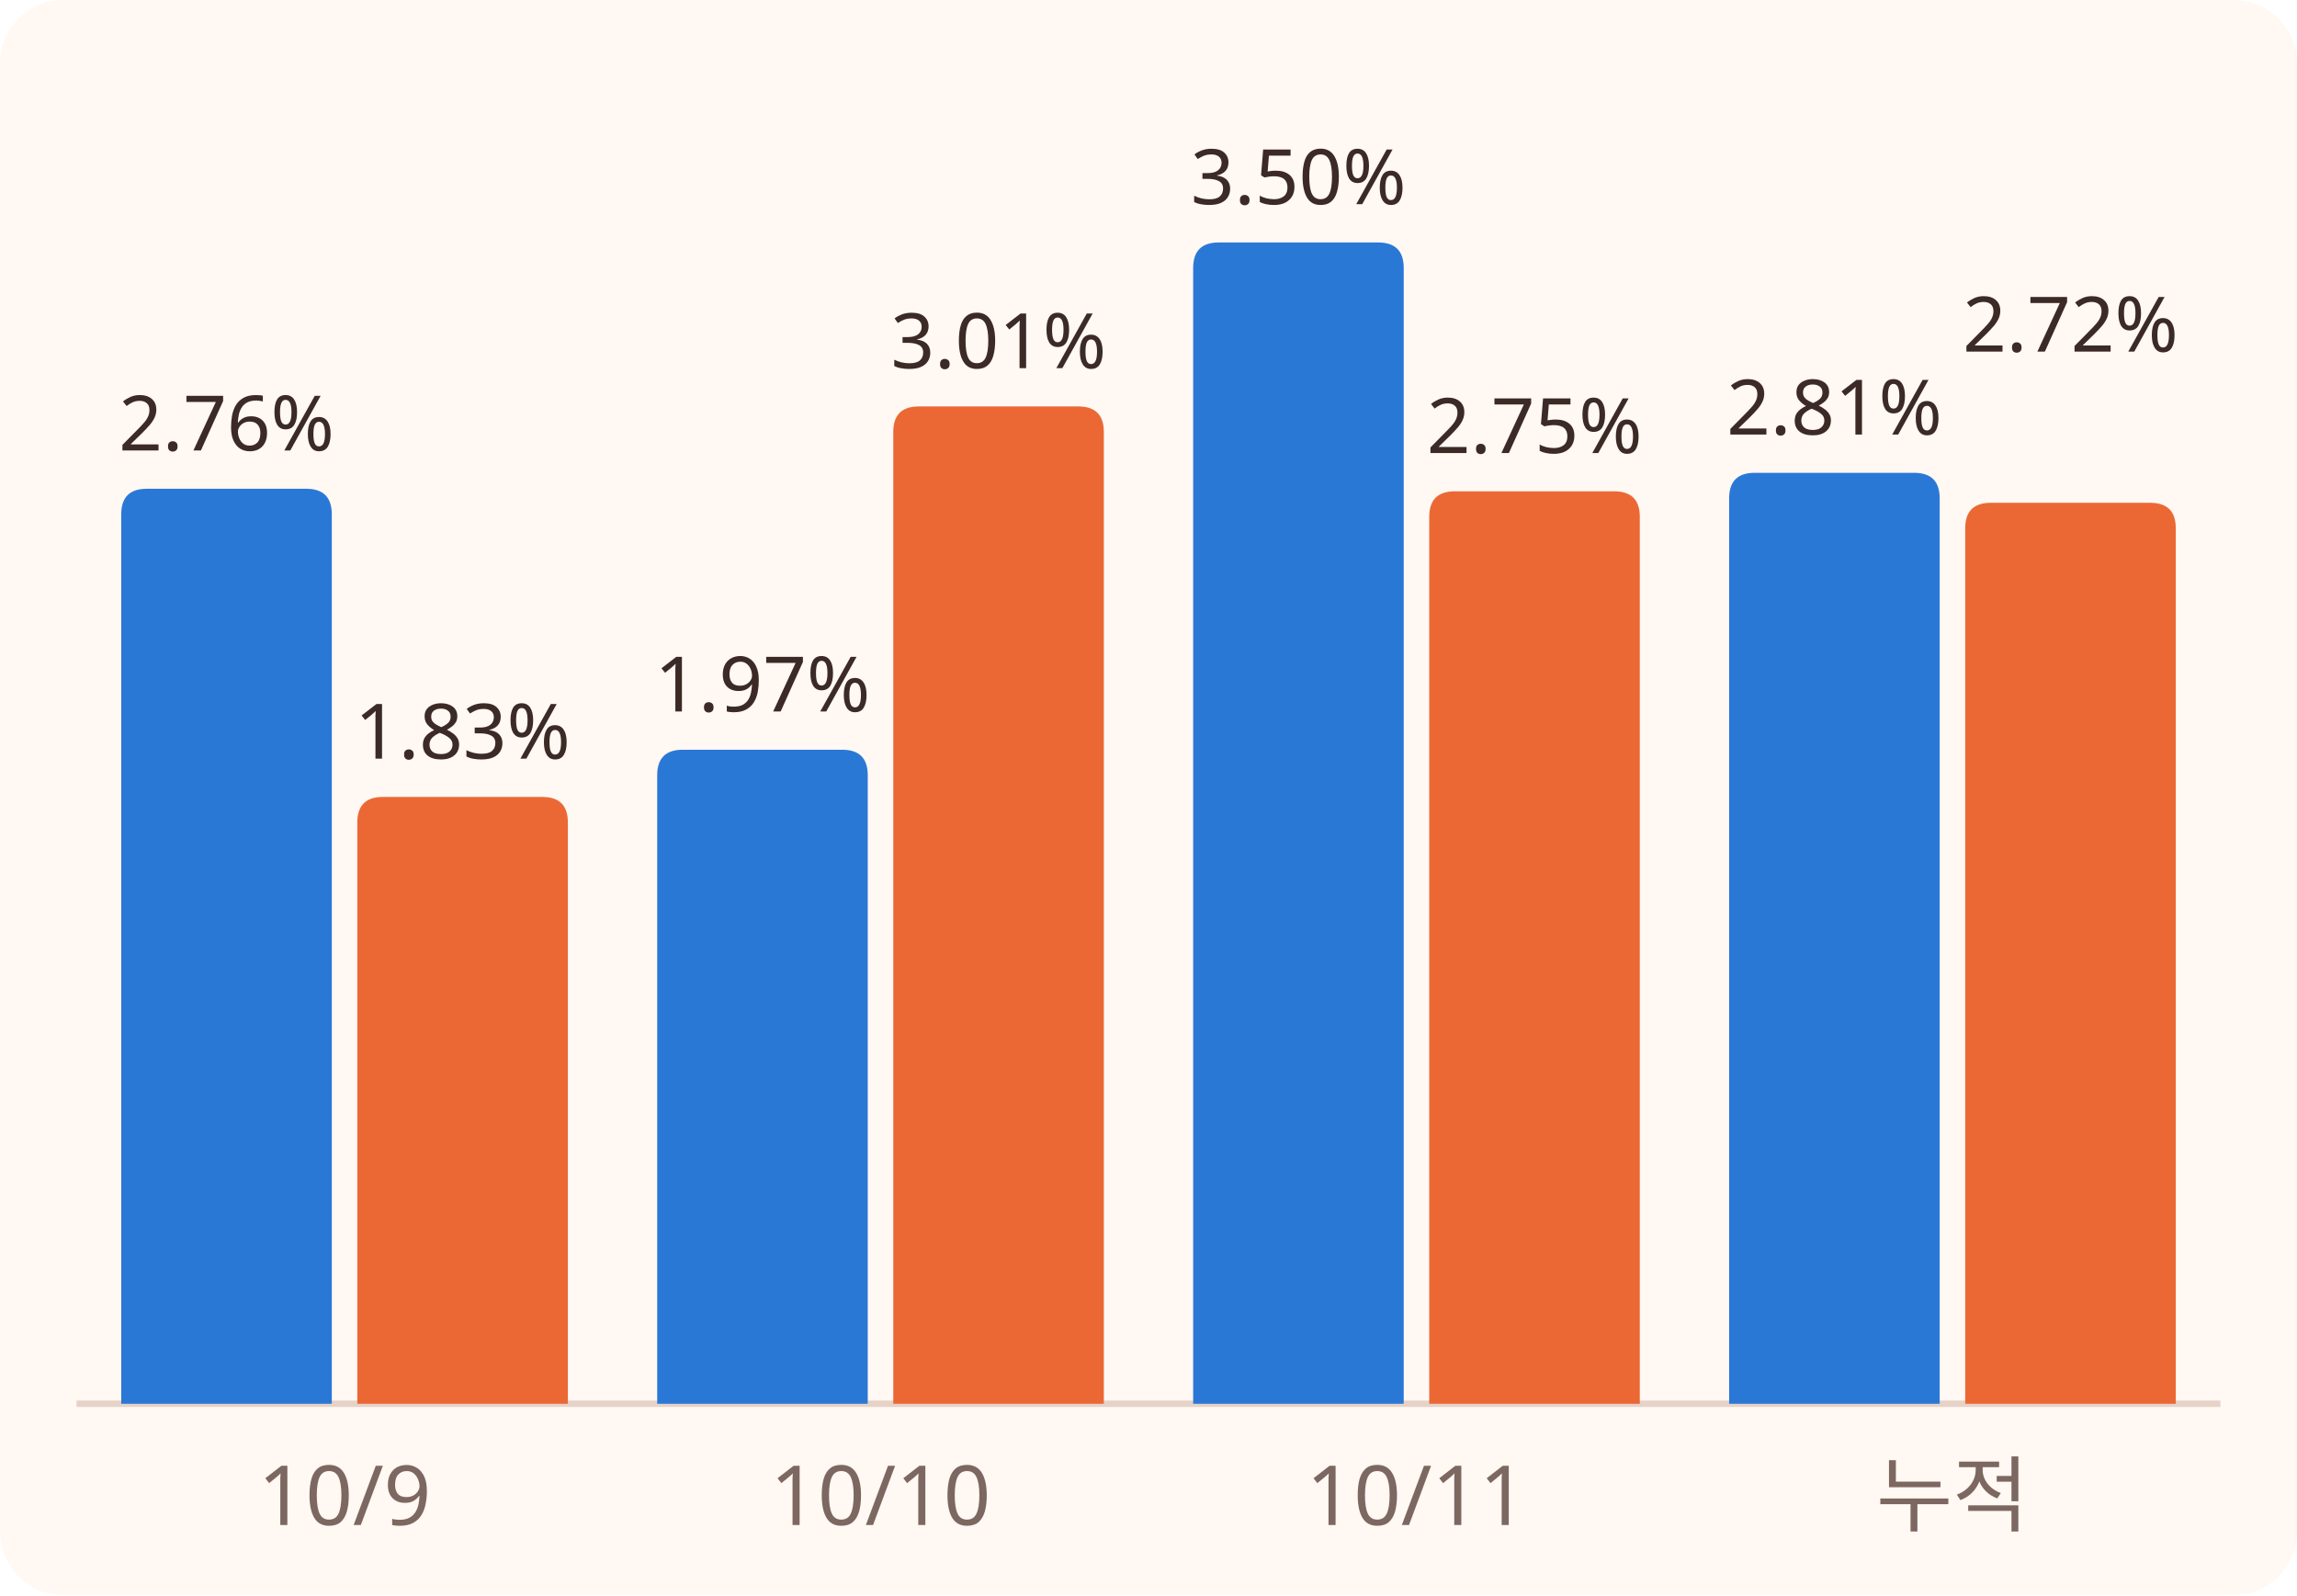
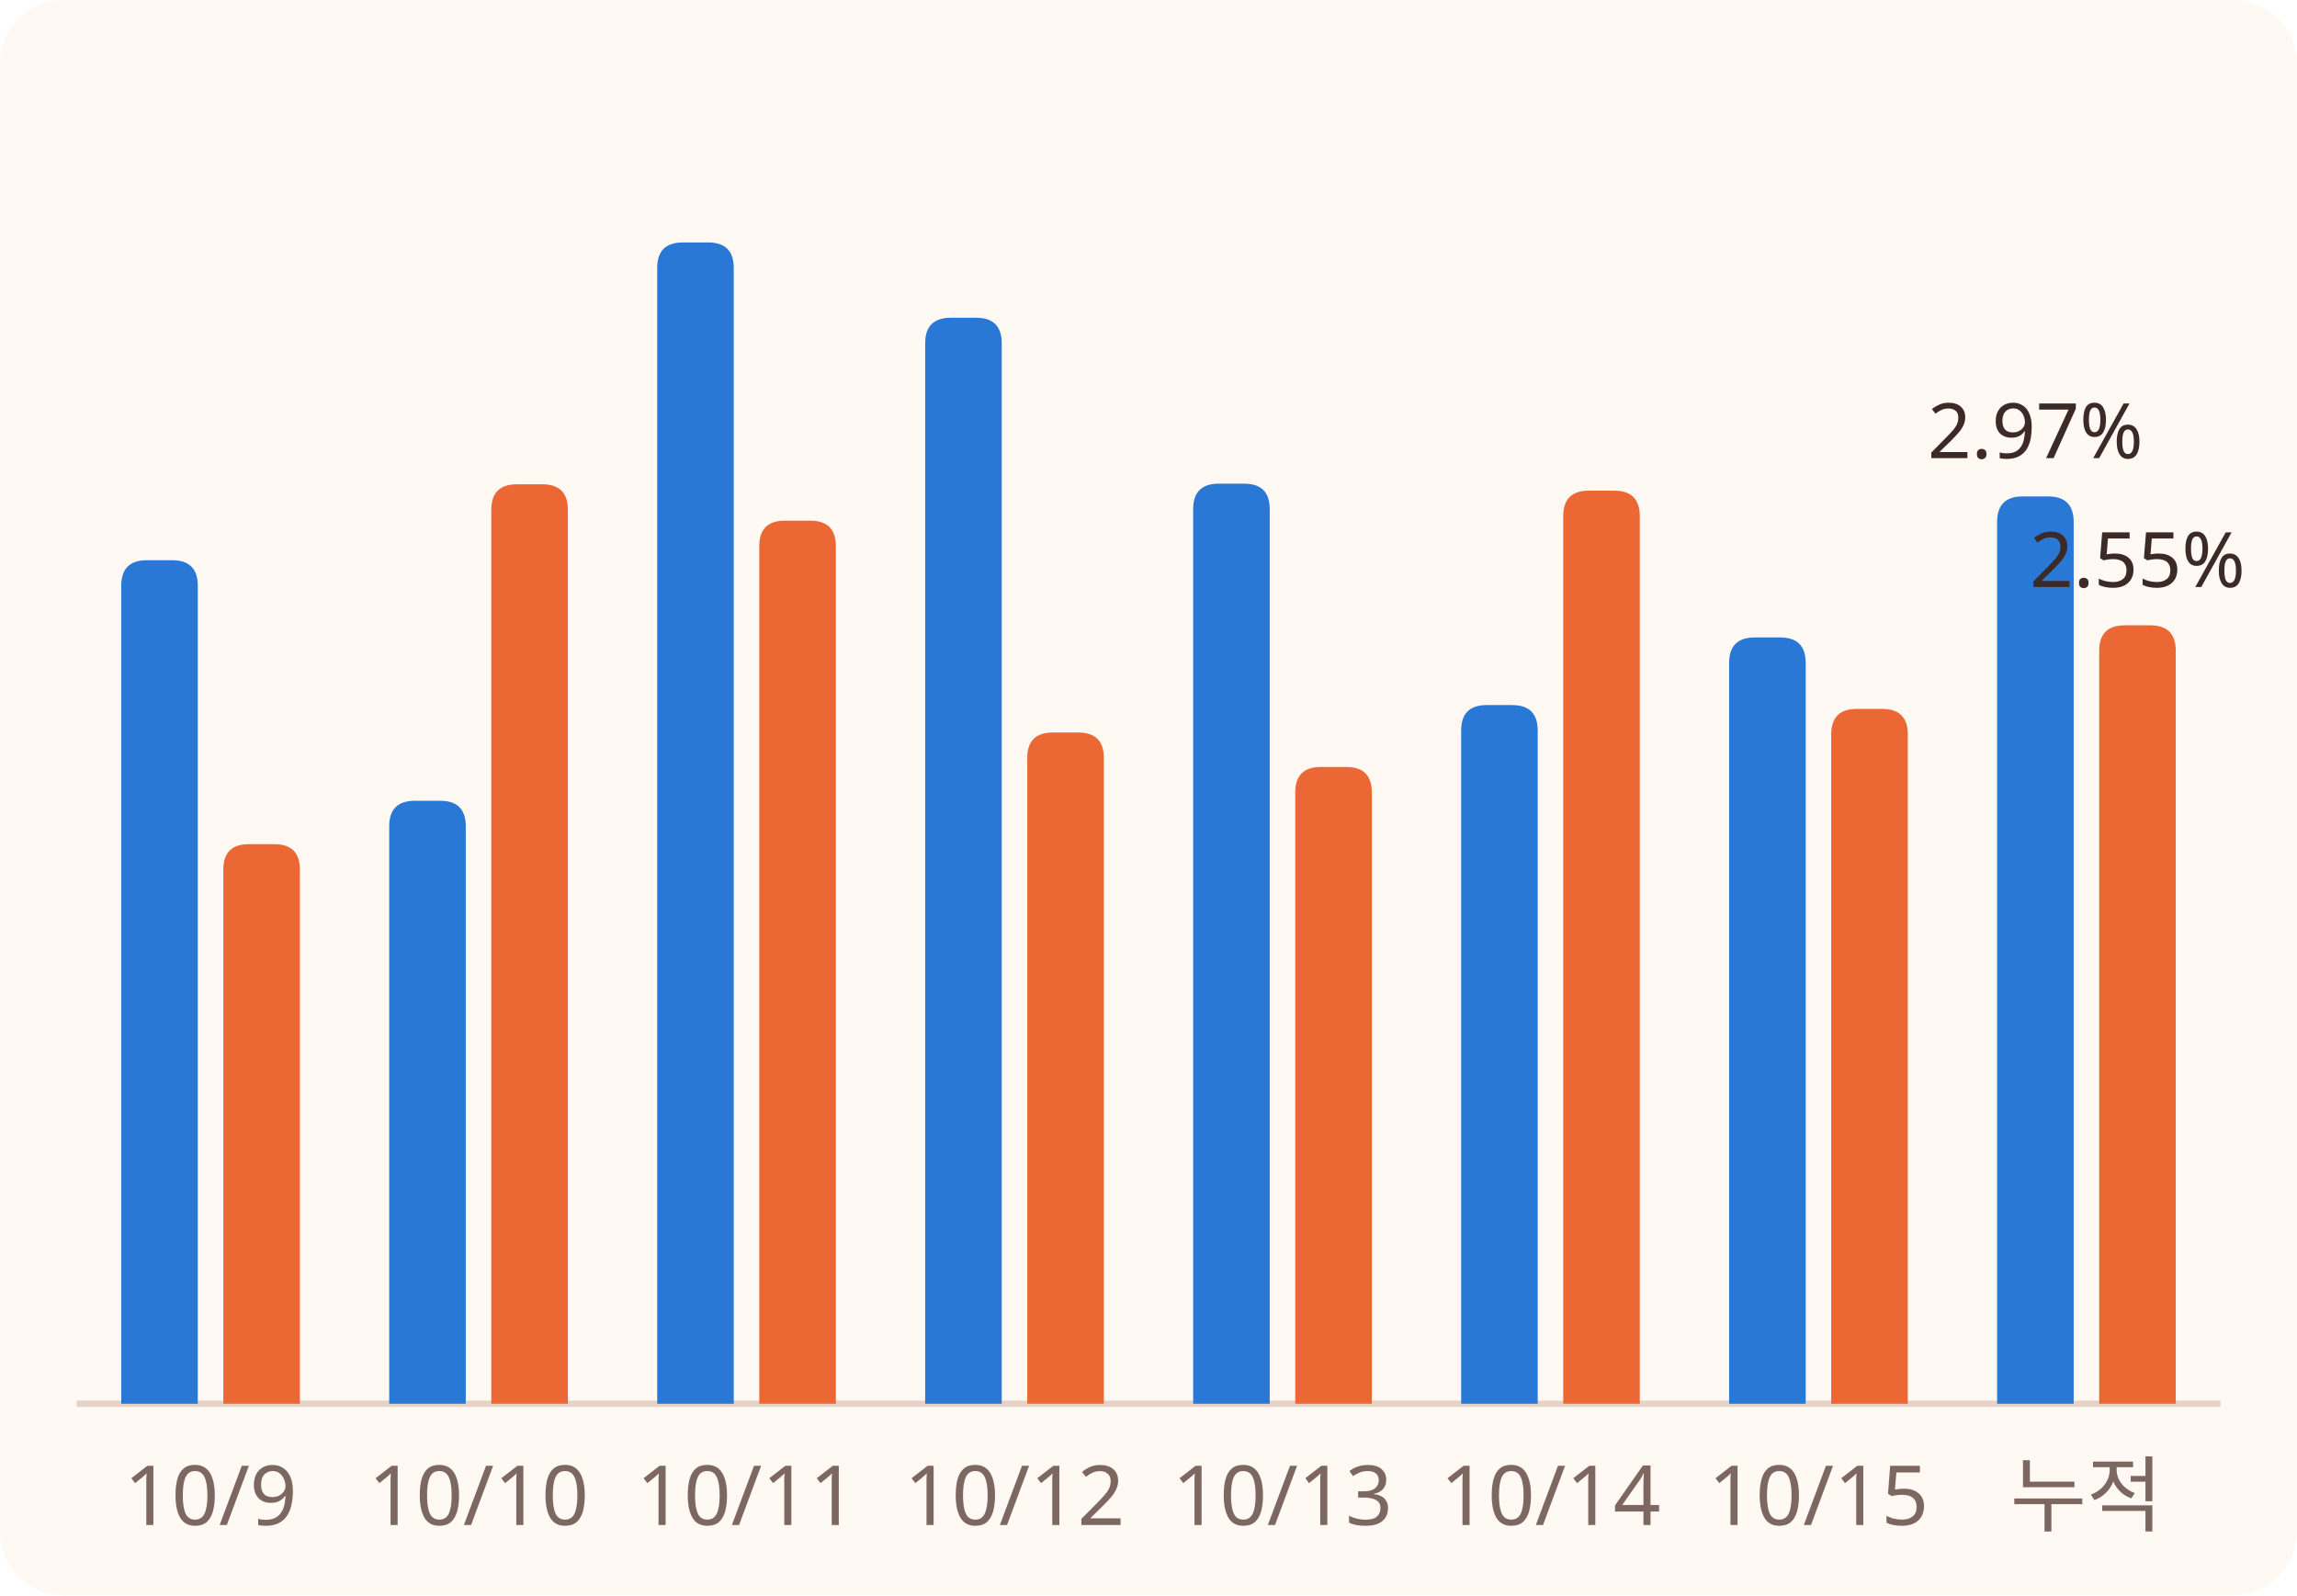
<svg xmlns="http://www.w3.org/2000/svg" class="vz" viewBox="0 0 360 250" role="img">
  <style>
.vz text{font-family:"Noto Sans KR","Apple SD Gothic Neo",sans-serif}
.vz-t{fill:#3B2A25}.vz-s{fill:#7D6761}.vz-g{stroke:#E6D2C6}
.vz-a{fill:#2a78d6}.vz-b{fill:#eb6834}.vz-la{stroke:#2a78d6}.vz-lb{stroke:#eb6834}.vz-ring{stroke:#FFF8F3}
</style>
  <rect width="100%" height="100%" rx="10" fill="#FFF8F3" />
  <line class="vz-g" x1="12" x2="348" y1="220" y2="220" />
-   <path class="vz-a" data-h="143.41" d="M19.0,220.0 V80.6 Q19.0,76.6 23.0,76.6 H48.0 Q52.0,76.6 52.0,80.6 V220.0 Z" />
-   <text class="vz-t" x="35.5" y="70.6" text-anchor="middle" font-size="12">2.76%</text>
-   <path class="vz-b" data-h="95.14" d="M56.0,220.0 V128.9 Q56.0,124.9 60.0,124.9 H85.0 Q89.0,124.9 89.0,128.9 V220.0 Z" />
-   <text class="vz-t" x="72.5" y="118.9" text-anchor="middle" font-size="12">1.83%</text>
-   <text class="vz-s" x="54.0" y="239.0" text-anchor="middle" font-size="13">10/9</text>
-   <path class="vz-a" data-h="102.49" d="M103.0,220.0 V121.5 Q103.0,117.5 107.0,117.5 H132.0 Q136.0,117.5 136.0,121.5 V220.0 Z" />
-   <text class="vz-t" x="119.5" y="111.5" text-anchor="middle" font-size="12">1.97%</text>
-   <path class="vz-b" data-h="156.29" d="M140.0,220.0 V67.7 Q140.0,63.7 144.0,63.7 H169.0 Q173.0,63.7 173.0,67.7 V220.0 Z" />
-   <text class="vz-t" x="156.5" y="57.7" text-anchor="middle" font-size="12">3.01%</text>
-   <text class="vz-s" x="138.0" y="239.0" text-anchor="middle" font-size="13">10/10</text>
-   <path class="vz-a" data-h="182.00" d="M187.0,220.0 V42.0 Q187.0,38.0 191.0,38.0 H216.0 Q220.0,38.0 220.0,42.0 V220.0 Z" />
-   <text class="vz-t" x="203.5" y="32.0" text-anchor="middle" font-size="12">3.50%</text>
-   <path class="vz-b" data-h="143.02" d="M224.0,220.0 V81.0 Q224.0,77.0 228.0,77.0 H253.0 Q257.0,77.0 257.0,81.0 V220.0 Z" />
-   <text class="vz-t" x="240.5" y="71.0" text-anchor="middle" font-size="12">2.75%</text>
-   <text class="vz-s" x="222.0" y="239.0" text-anchor="middle" font-size="13">10/11</text>
-   <path class="vz-a" data-h="145.92" d="M271.0,220.0 V78.1 Q271.0,74.1 275.0,74.1 H300.0 Q304.0,74.1 304.0,78.1 V220.0 Z" />
-   <text class="vz-t" x="287.5" y="68.1" text-anchor="middle" font-size="12">2.81%</text>
-   <path class="vz-b" data-h="141.20" d="M308.0,220.0 V82.8 Q308.0,78.8 312.0,78.8 H337.0 Q341.0,78.8 341.0,82.8 V220.0 Z" />
-   <text class="vz-t" x="324.5" y="55.1" text-anchor="middle" font-size="12">2.72%</text>
-   <text class="vz-s" x="306.0" y="239.0" text-anchor="middle" font-size="13">누적</text>
+   <path class="vz-a" data-h="132.24" d="M19.0,220.0 V91.8 Q19.0,87.8 23.0,87.8 H27.0 Q31.0,87.8 31.0,91.8 V220.0 Z" />
+   <path class="vz-b" data-h="87.73" d="M35.0,220.0 V136.3 Q35.0,132.3 39.0,132.3 H43.0 Q47.0,132.3 47.0,136.3 V220.0 Z" />
+   <text class="vz-s" x="33.0" y="239.0" text-anchor="middle" font-size="13">10/9</text>
+   <path class="vz-a" data-h="94.50" d="M61.0,220.0 V129.5 Q61.0,125.5 65.0,125.5 H69.0 Q73.0,125.5 73.0,129.5 V220.0 Z" />
+   <path class="vz-b" data-h="144.11" d="M77.0,220.0 V79.9 Q77.0,75.9 81.0,75.9 H85.0 Q89.0,75.9 89.0,79.9 V220.0 Z" />
+   <text class="vz-s" x="75.0" y="239.0" text-anchor="middle" font-size="13">10/10</text>
+   <path class="vz-a" data-h="182.00" d="M103.0,220.0 V42.0 Q103.0,38.0 107.0,38.0 H111.0 Q115.0,38.0 115.0,42.0 V220.0 Z" />
+   <path class="vz-b" data-h="138.35" d="M119.0,220.0 V85.6 Q119.0,81.6 123.0,81.6 H127.0 Q131.0,81.6 131.0,85.6 V220.0 Z" />
+   <text class="vz-s" x="117.0" y="239.0" text-anchor="middle" font-size="13">10/11</text>
+   <path class="vz-a" data-h="170.16" d="M145.0,220.0 V53.8 Q145.0,49.8 149.0,49.8 H153.0 Q157.0,49.8 157.0,53.8 V220.0 Z" />
+   <path class="vz-b" data-h="105.17" d="M161.0,220.0 V118.8 Q161.0,114.8 165.0,114.8 H169.0 Q173.0,114.8 173.0,118.8 V220.0 Z" />
+   <text class="vz-s" x="159.0" y="239.0" text-anchor="middle" font-size="13">10/12</text>
+   <path class="vz-a" data-h="144.22" d="M187.0,220.0 V79.8 Q187.0,75.8 191.0,75.8 H195.0 Q199.0,75.8 199.0,79.8 V220.0 Z" />
+   <path class="vz-b" data-h="99.79" d="M203.0,220.0 V124.2 Q203.0,120.2 207.0,120.2 H211.0 Q215.0,120.2 215.0,124.2 V220.0 Z" />
+   <text class="vz-s" x="201.0" y="239.0" text-anchor="middle" font-size="13">10/13</text>
+   <path class="vz-a" data-h="109.45" d="M229.0,220.0 V114.5 Q229.0,110.5 233.0,110.5 H237.0 Q241.0,110.5 241.0,114.5 V220.0 Z" />
+   <path class="vz-b" data-h="143.06" d="M245.0,220.0 V80.9 Q245.0,76.9 249.0,76.9 H253.0 Q257.0,76.9 257.0,80.9 V220.0 Z" />
+   <text class="vz-s" x="243.0" y="239.0" text-anchor="middle" font-size="13">10/14</text>
+   <path class="vz-a" data-h="120.08" d="M271.0,220.0 V103.9 Q271.0,99.9 275.0,99.9 H279.0 Q283.0,99.9 283.0,103.9 V220.0 Z" />
+   <path class="vz-b" data-h="108.86" d="M287.0,220.0 V115.1 Q287.0,111.1 291.0,111.1 H295.0 Q299.0,111.1 299.0,115.1 V220.0 Z" />
+   <text class="vz-s" x="285.0" y="239.0" text-anchor="middle" font-size="13">10/15</text>
+   <path class="vz-a" data-h="142.17" d="M313.0,220.0 V81.8 Q313.0,77.8 317.0,77.8 H321.0 Q325.0,77.8 325.0,81.8 V220.0 Z" />
+   <text class="vz-t" x="319.0" y="71.8" text-anchor="middle" font-size="12">2.97%</text>
+   <path class="vz-b" data-h="122.01" d="M329.0,220.0 V102.0 Q329.0,98.0 333.0,98.0 H337.0 Q341.0,98.0 341.0,102.0 V220.0 Z" />
+   <text class="vz-t" x="335.0" y="92.0" text-anchor="middle" font-size="12">2.55%</text>
+   <text class="vz-s" x="327.0" y="239.0" text-anchor="middle" font-size="13">누적</text>
</svg>
